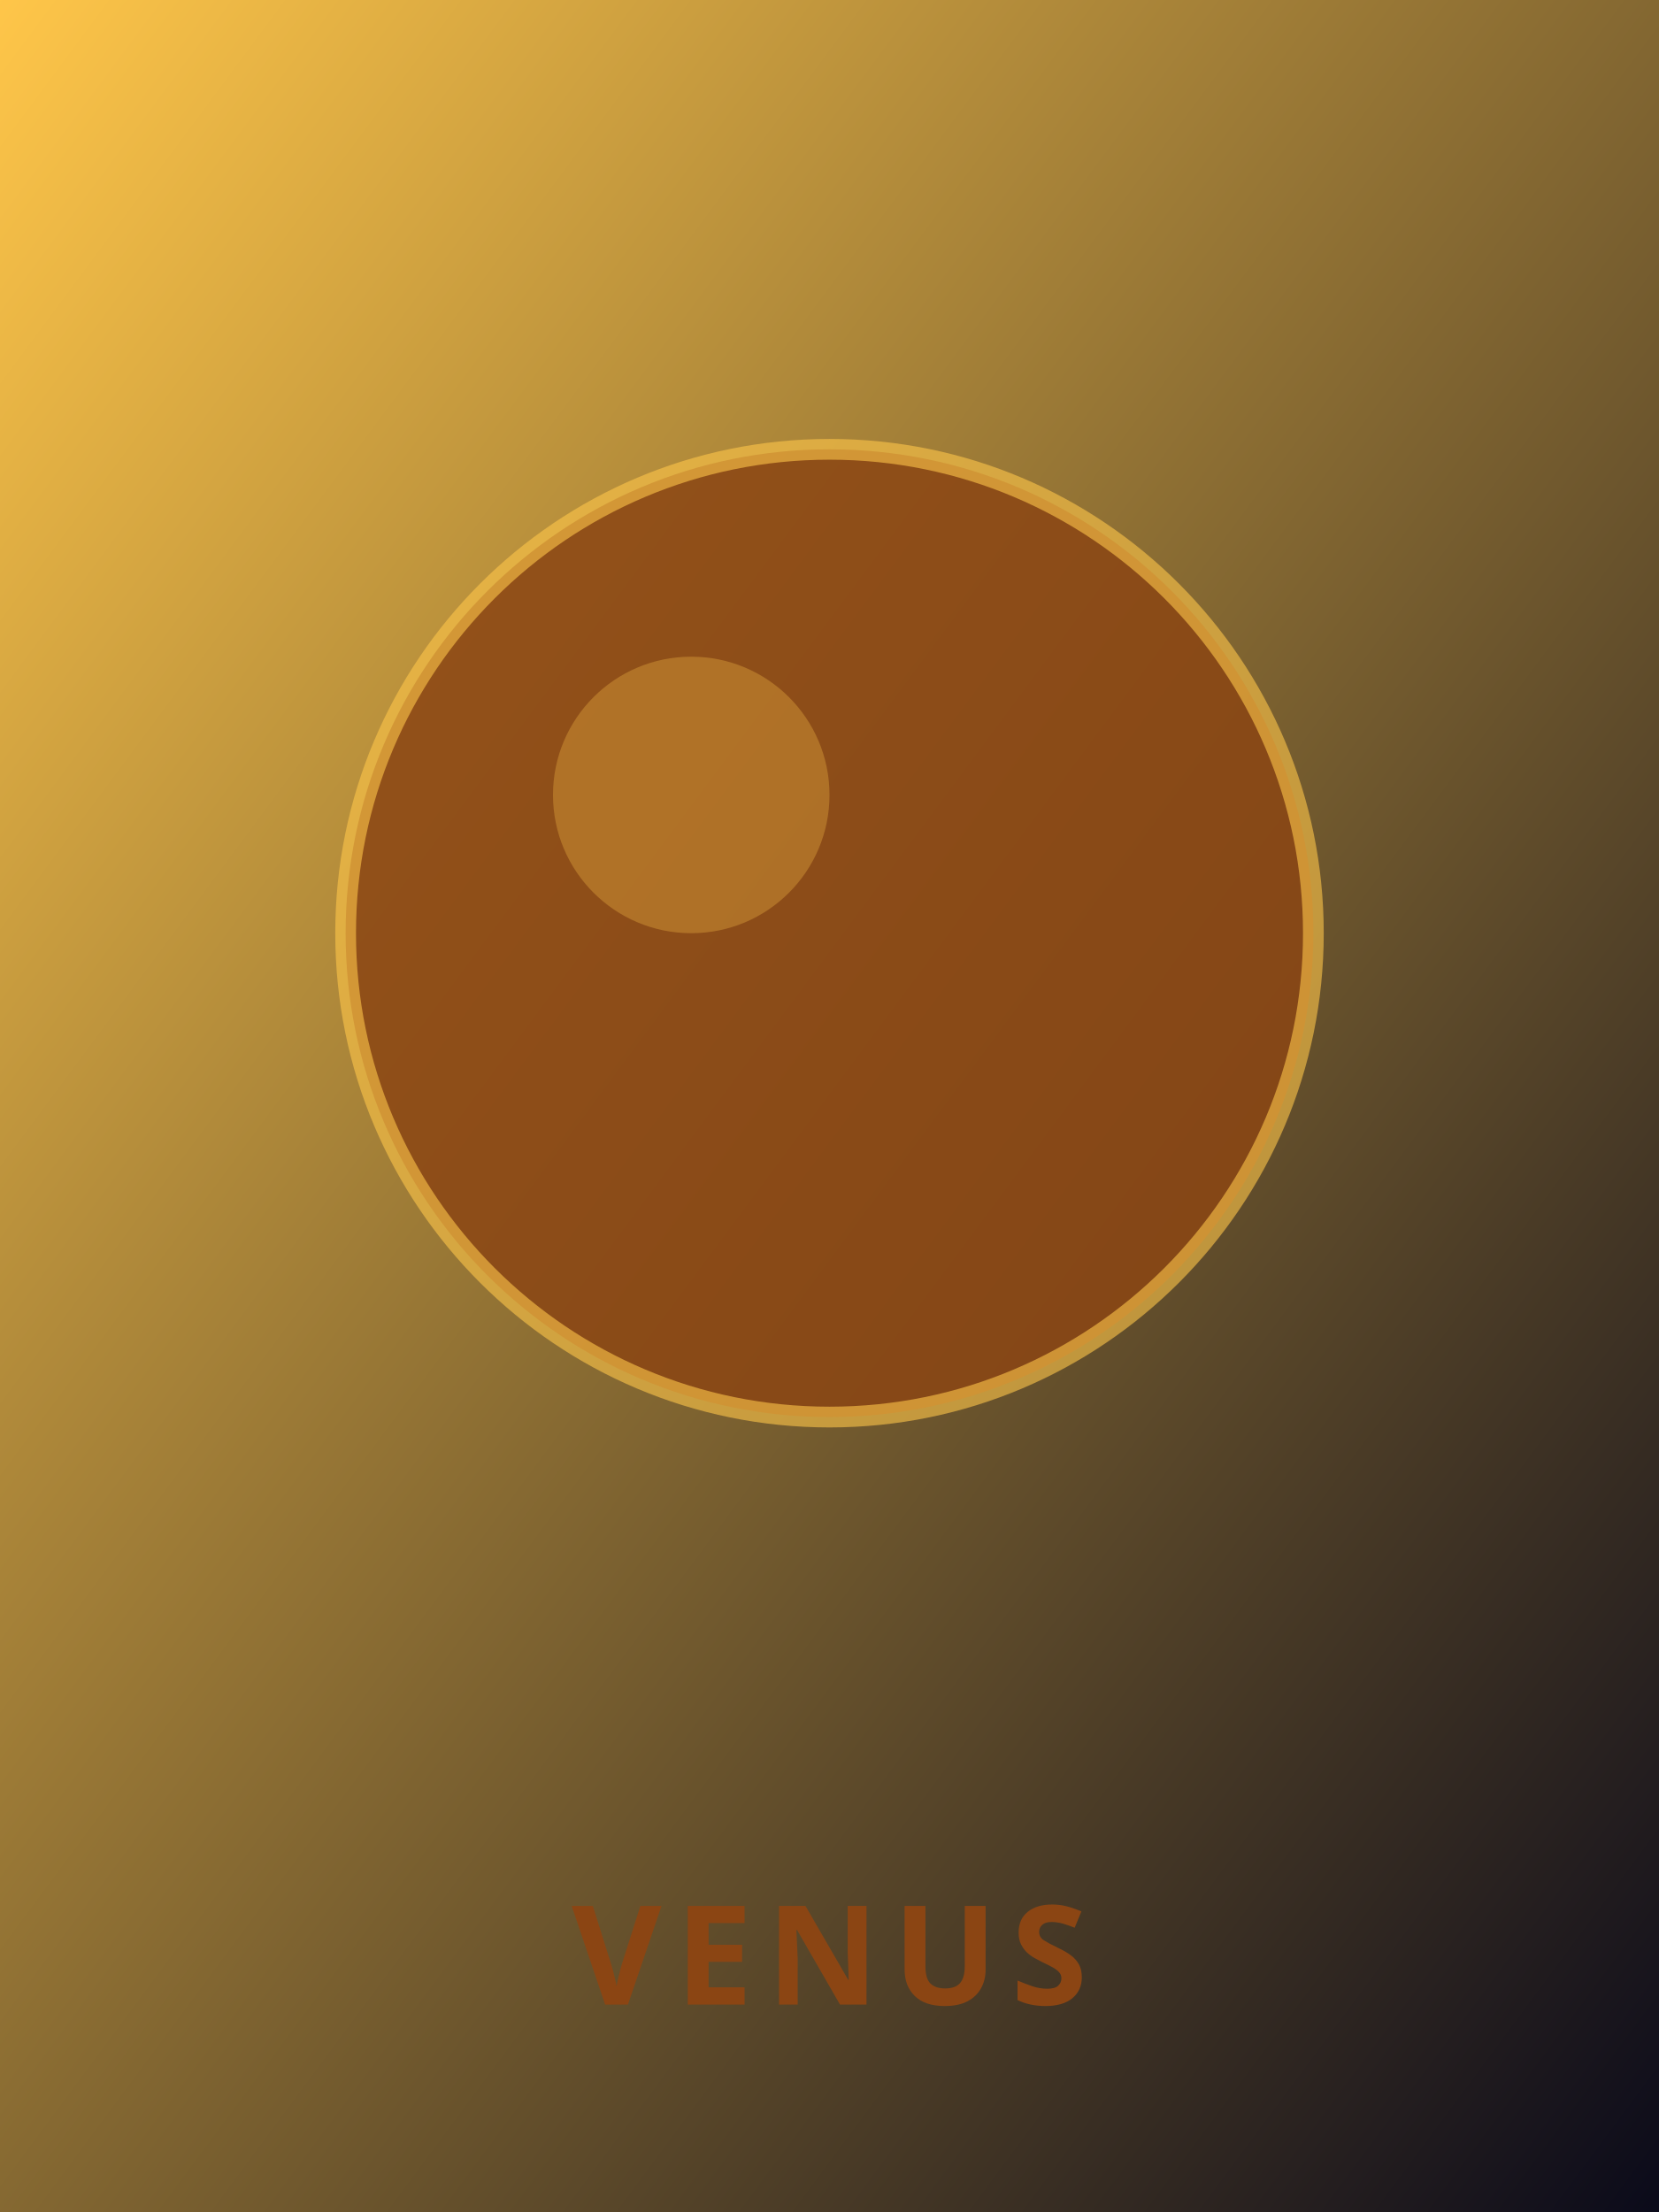
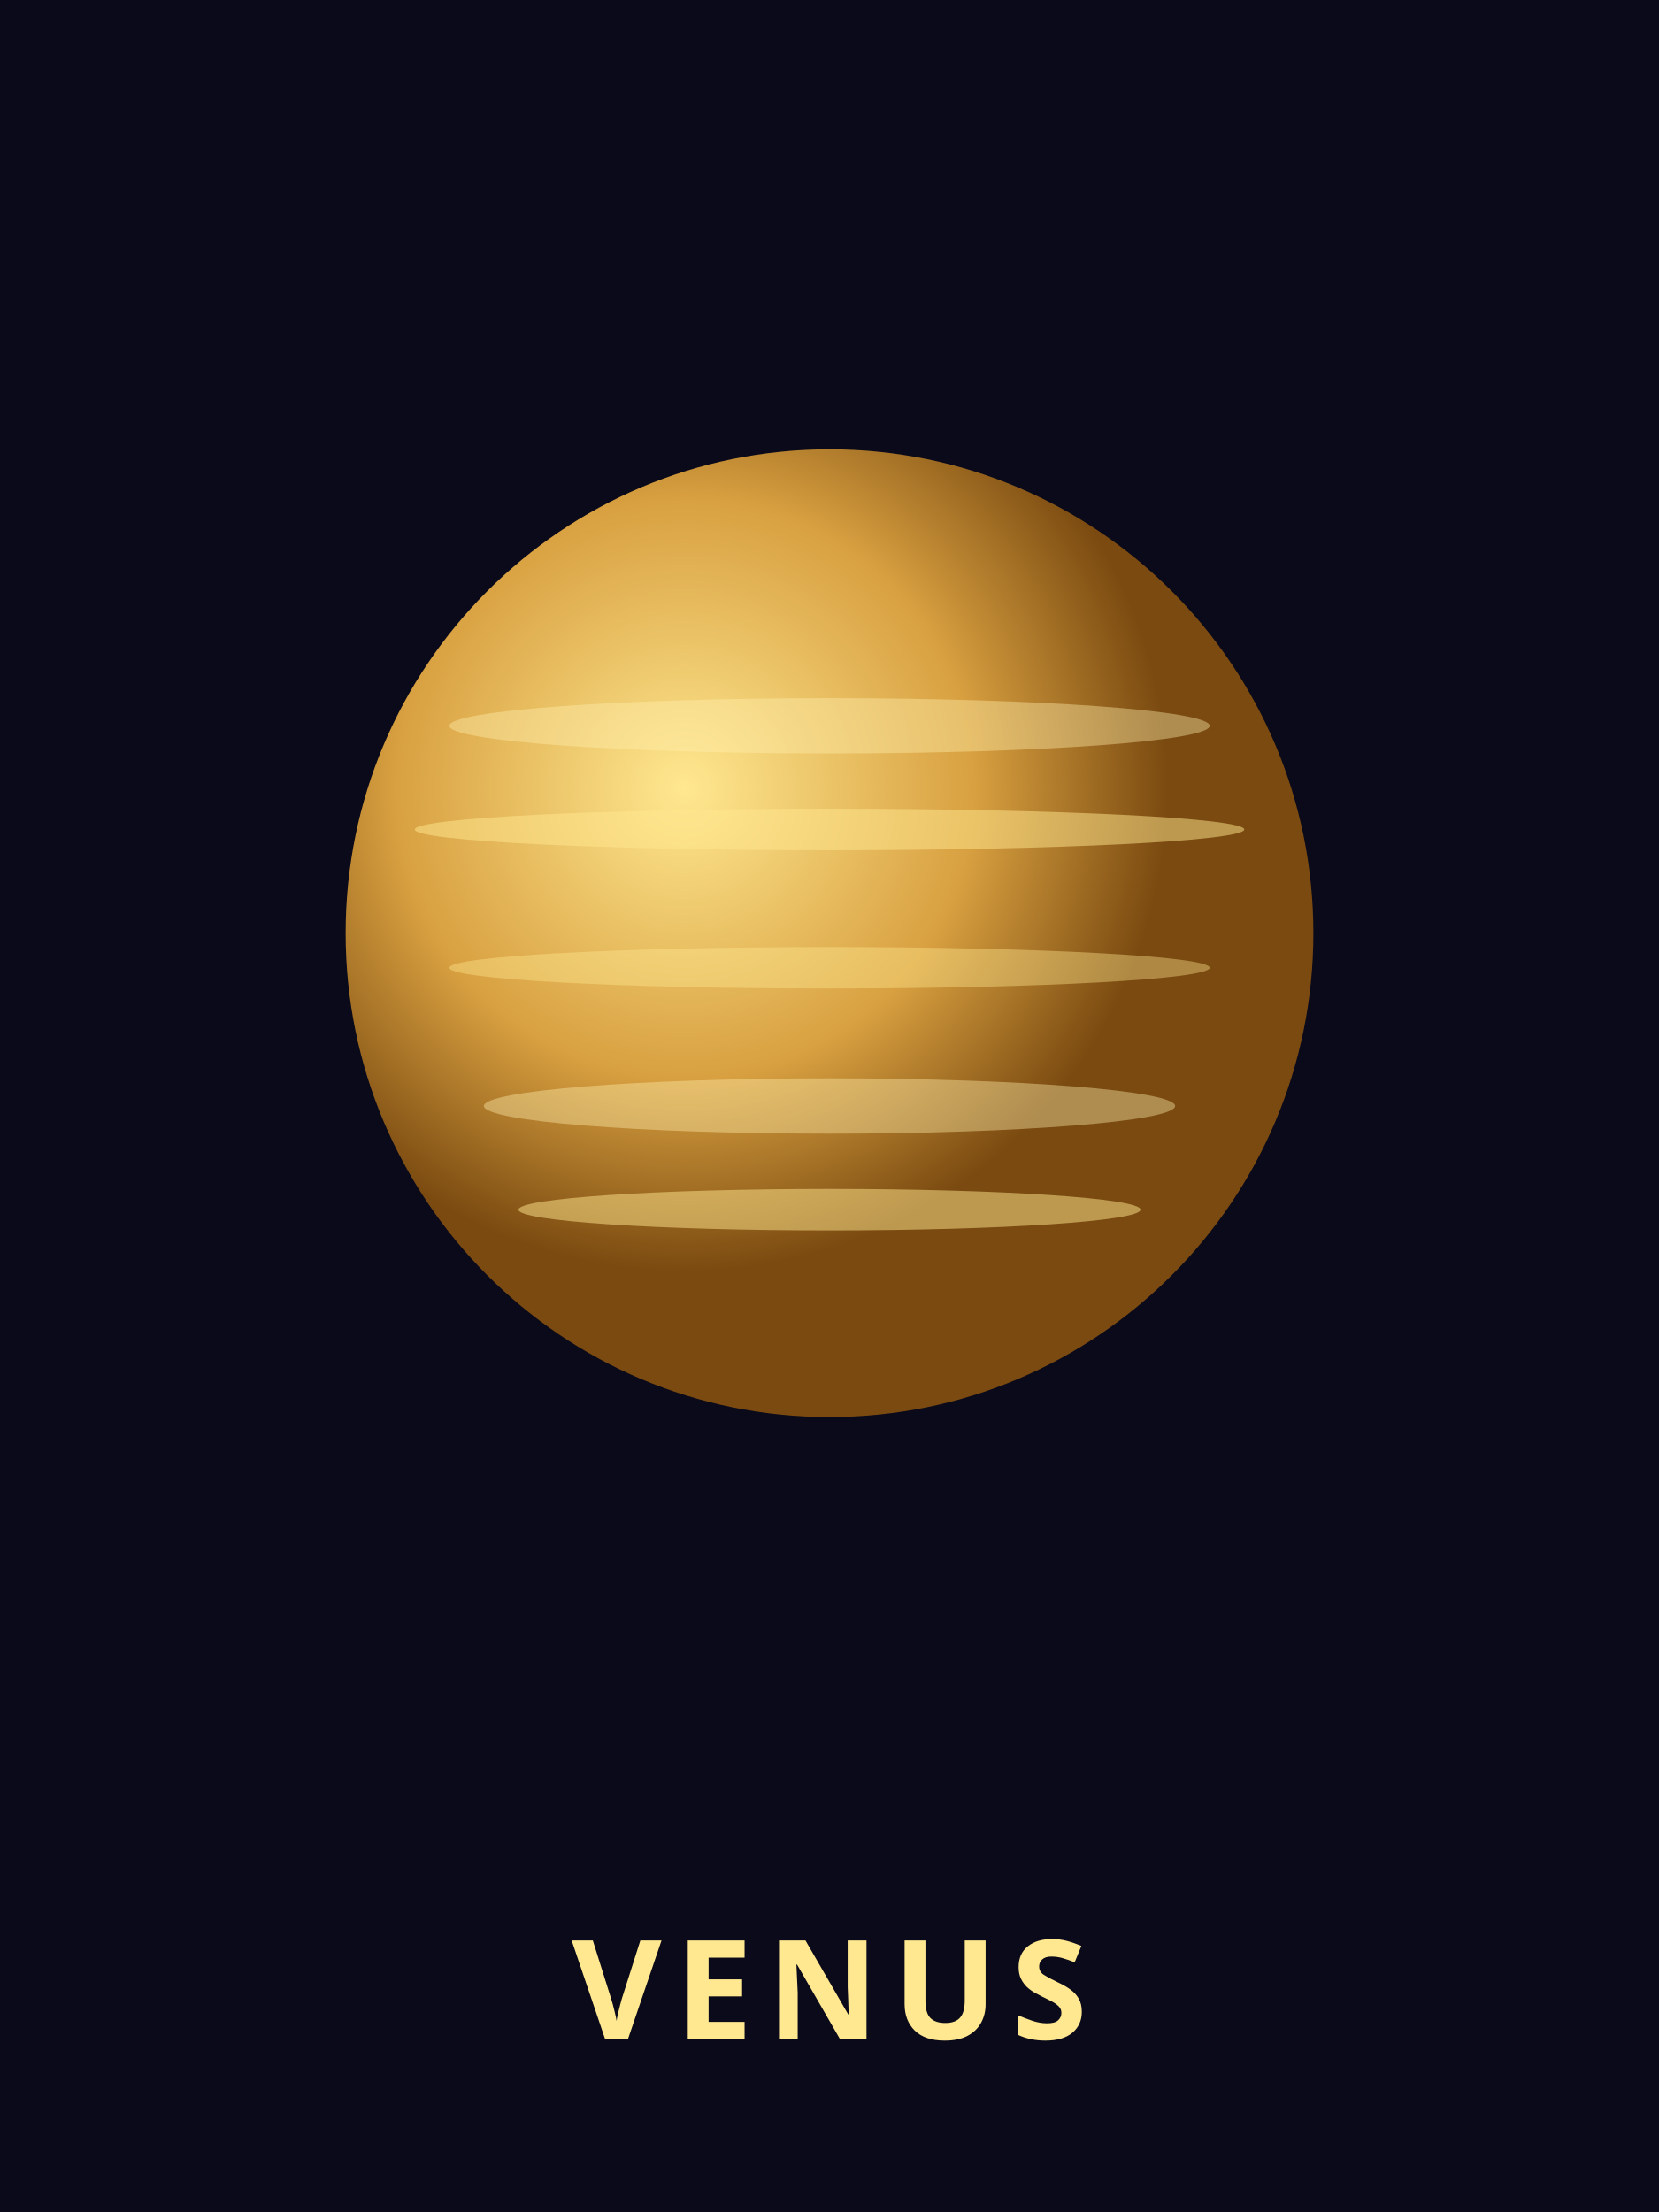
<svg xmlns="http://www.w3.org/2000/svg" viewBox="0 0 240 320">
  <defs>
-     <linearGradient id="g-planet_venus" x1="0" y1="0" x2="1" y2="1">
-       <stop offset="0%" stop-color="#FFC649" />
-       <stop offset="100%" stop-color="#0A0A1A" />
-     </linearGradient>
+     <radialGradient id="ve-g" cx="35%" cy="35%">
+       <stop offset="0%" stop-color="#FFE890" />
+       <stop offset="60%" stop-color="#D8A040" />
+       <stop offset="100%" stop-color="#7A4A10" />
+     </radialGradient>
  </defs>
-   <rect width="240" height="320" fill="url(#g-planet_venus)" />
-   <circle cx="120" cy="135" r="70" fill="#8B4513" opacity="0.85" />
-   <circle cx="120" cy="135" r="70" fill="none" stroke="#FFC649" stroke-width="3" opacity="0.6" />
-   <circle cx="100" cy="115" r="20" fill="#FFC649" opacity="0.3" />
-   <text x="120" y="290" text-anchor="middle" fill="#8B4513" font-size="20" font-weight="bold" font-family="sans-serif" letter-spacing="2">VENUS</text>
+   <rect width="240" height="320" fill="#0A0A1A" />
+   <circle cx="120" cy="135" r="70" fill="url(#ve-g)" />
+   <ellipse cx="120" cy="105" rx="55" ry="4" fill="#FFF0B0" opacity="0.4" />
+   <ellipse cx="120" cy="120" rx="60" ry="3" fill="#FFE890" opacity="0.5" />
+   <ellipse cx="120" cy="140" rx="55" ry="3" fill="#FFE890" opacity="0.4" />
+   <ellipse cx="120" cy="160" rx="50" ry="4" fill="#FFF0B0" opacity="0.4" />
+   <ellipse cx="120" cy="175" rx="45" ry="3" fill="#FFE890" opacity="0.5" />
+   <text x="120" y="295" text-anchor="middle" fill="#FFE890" font-size="20" font-weight="bold" font-family="sans-serif" letter-spacing="2">VENUS</text>
</svg>
